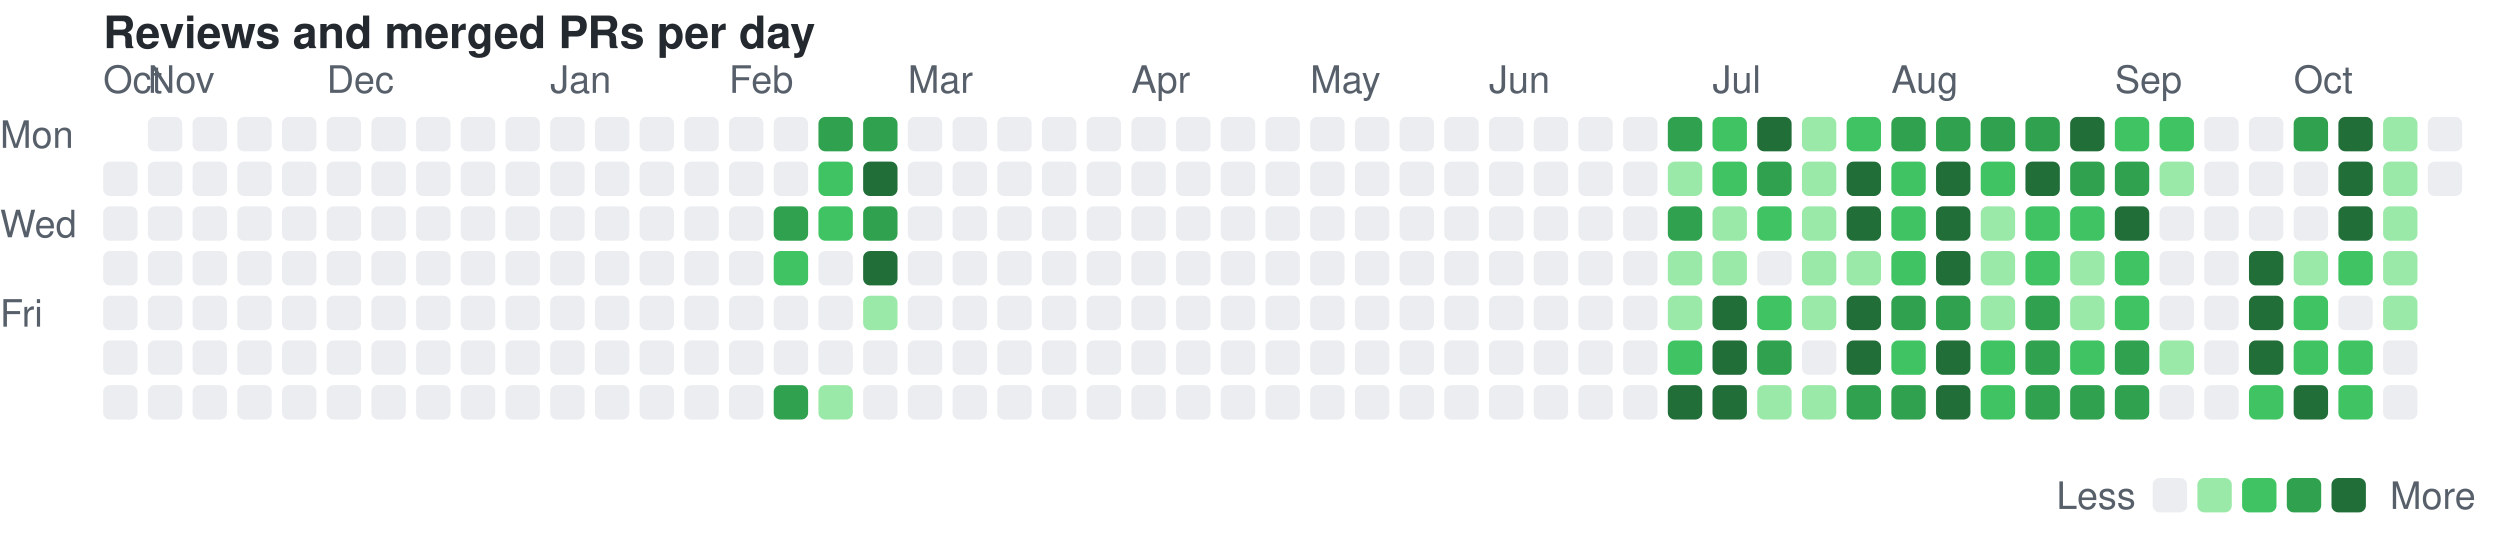
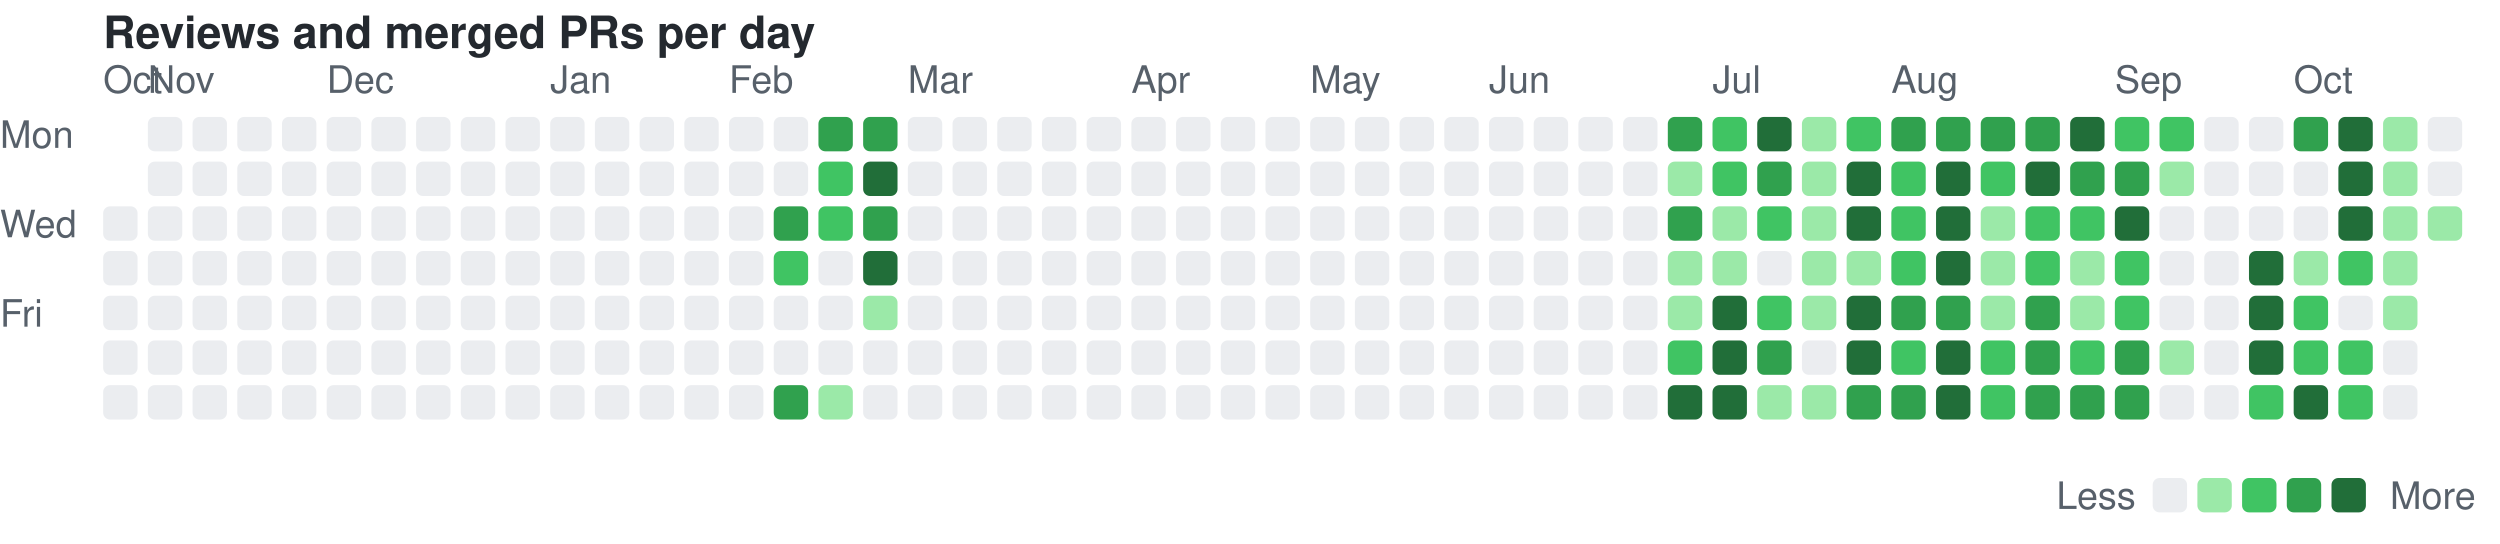
<svg xmlns="http://www.w3.org/2000/svg" width="727" height="158" viewBox="0 0 727 158" role="img" aria-label="Reviews and merged pull requests per day, last 12 months">
  <style>text{font:11px -apple-system,Segoe UI,Helvetica,Arial,sans-serif;fill:#57606a}.t{font-size:13px;font-weight:600;fill:#24292f}.l0{fill:#ebedf0}.l1{fill:#9be9a8}.l2{fill:#40c463}.l3{fill:#30a14e}.l4{fill:#216e39}@media (prefers-color-scheme:dark){text{fill:#8b949e}.t{fill:#e6edf3}.l0{fill:#161b22}.l1{fill:#0e4429}.l2{fill:#006d32}.l3{fill:#26a641}.l4{fill:#39d353}}</style>
  <text class="t" x="30" y="14">Reviews and merged PRs per day</text>
  <text x="30" y="27">Oct</text>
-   <rect class="l0" x="30" y="47" width="10" height="10" rx="2" />
  <rect class="l0" x="30" y="60" width="10" height="10" rx="2" />
  <rect class="l0" x="30" y="73" width="10" height="10" rx="2" />
  <rect class="l0" x="30" y="86" width="10" height="10" rx="2" />
  <rect class="l0" x="30" y="99" width="10" height="10" rx="2" />
  <rect class="l0" x="30" y="112" width="10" height="10" rx="2" />
  <text x="43" y="27">Nov</text>
  <rect class="l0" x="43" y="34" width="10" height="10" rx="2" />
  <rect class="l0" x="43" y="47" width="10" height="10" rx="2" />
  <rect class="l0" x="43" y="60" width="10" height="10" rx="2" />
  <rect class="l0" x="43" y="73" width="10" height="10" rx="2" />
  <rect class="l0" x="43" y="86" width="10" height="10" rx="2" />
  <rect class="l0" x="43" y="99" width="10" height="10" rx="2" />
  <rect class="l0" x="43" y="112" width="10" height="10" rx="2" />
  <rect class="l0" x="56" y="34" width="10" height="10" rx="2" />
  <rect class="l0" x="56" y="47" width="10" height="10" rx="2" />
  <rect class="l0" x="56" y="60" width="10" height="10" rx="2" />
  <rect class="l0" x="56" y="73" width="10" height="10" rx="2" />
  <rect class="l0" x="56" y="86" width="10" height="10" rx="2" />
  <rect class="l0" x="56" y="99" width="10" height="10" rx="2" />
  <rect class="l0" x="56" y="112" width="10" height="10" rx="2" />
  <rect class="l0" x="69" y="34" width="10" height="10" rx="2" />
  <rect class="l0" x="69" y="47" width="10" height="10" rx="2" />
  <rect class="l0" x="69" y="60" width="10" height="10" rx="2" />
  <rect class="l0" x="69" y="73" width="10" height="10" rx="2" />
  <rect class="l0" x="69" y="86" width="10" height="10" rx="2" />
  <rect class="l0" x="69" y="99" width="10" height="10" rx="2" />
  <rect class="l0" x="69" y="112" width="10" height="10" rx="2" />
  <rect class="l0" x="82" y="34" width="10" height="10" rx="2" />
  <rect class="l0" x="82" y="47" width="10" height="10" rx="2" />
  <rect class="l0" x="82" y="60" width="10" height="10" rx="2" />
  <rect class="l0" x="82" y="73" width="10" height="10" rx="2" />
  <rect class="l0" x="82" y="86" width="10" height="10" rx="2" />
  <rect class="l0" x="82" y="99" width="10" height="10" rx="2" />
  <rect class="l0" x="82" y="112" width="10" height="10" rx="2" />
  <text x="95" y="27">Dec</text>
  <rect class="l0" x="95" y="34" width="10" height="10" rx="2" />
  <rect class="l0" x="95" y="47" width="10" height="10" rx="2" />
  <rect class="l0" x="95" y="60" width="10" height="10" rx="2" />
  <rect class="l0" x="95" y="73" width="10" height="10" rx="2" />
  <rect class="l0" x="95" y="86" width="10" height="10" rx="2" />
  <rect class="l0" x="95" y="99" width="10" height="10" rx="2" />
  <rect class="l0" x="95" y="112" width="10" height="10" rx="2" />
  <rect class="l0" x="108" y="34" width="10" height="10" rx="2" />
  <rect class="l0" x="108" y="47" width="10" height="10" rx="2" />
  <rect class="l0" x="108" y="60" width="10" height="10" rx="2" />
  <rect class="l0" x="108" y="73" width="10" height="10" rx="2" />
  <rect class="l0" x="108" y="86" width="10" height="10" rx="2" />
  <rect class="l0" x="108" y="99" width="10" height="10" rx="2" />
  <rect class="l0" x="108" y="112" width="10" height="10" rx="2" />
  <rect class="l0" x="121" y="34" width="10" height="10" rx="2" />
  <rect class="l0" x="121" y="47" width="10" height="10" rx="2" />
  <rect class="l0" x="121" y="60" width="10" height="10" rx="2" />
  <rect class="l0" x="121" y="73" width="10" height="10" rx="2" />
  <rect class="l0" x="121" y="86" width="10" height="10" rx="2" />
  <rect class="l0" x="121" y="99" width="10" height="10" rx="2" />
  <rect class="l0" x="121" y="112" width="10" height="10" rx="2" />
  <rect class="l0" x="134" y="34" width="10" height="10" rx="2" />
  <rect class="l0" x="134" y="47" width="10" height="10" rx="2" />
  <rect class="l0" x="134" y="60" width="10" height="10" rx="2" />
  <rect class="l0" x="134" y="73" width="10" height="10" rx="2" />
  <rect class="l0" x="134" y="86" width="10" height="10" rx="2" />
  <rect class="l0" x="134" y="99" width="10" height="10" rx="2" />
  <rect class="l0" x="134" y="112" width="10" height="10" rx="2" />
  <rect class="l0" x="147" y="34" width="10" height="10" rx="2" />
  <rect class="l0" x="147" y="47" width="10" height="10" rx="2" />
  <rect class="l0" x="147" y="60" width="10" height="10" rx="2" />
  <rect class="l0" x="147" y="73" width="10" height="10" rx="2" />
  <rect class="l0" x="147" y="86" width="10" height="10" rx="2" />
  <rect class="l0" x="147" y="99" width="10" height="10" rx="2" />
  <rect class="l0" x="147" y="112" width="10" height="10" rx="2" />
  <text x="160" y="27">Jan</text>
  <rect class="l0" x="160" y="34" width="10" height="10" rx="2" />
  <rect class="l0" x="160" y="47" width="10" height="10" rx="2" />
  <rect class="l0" x="160" y="60" width="10" height="10" rx="2" />
  <rect class="l0" x="160" y="73" width="10" height="10" rx="2" />
  <rect class="l0" x="160" y="86" width="10" height="10" rx="2" />
  <rect class="l0" x="160" y="99" width="10" height="10" rx="2" />
  <rect class="l0" x="160" y="112" width="10" height="10" rx="2" />
  <rect class="l0" x="173" y="34" width="10" height="10" rx="2" />
  <rect class="l0" x="173" y="47" width="10" height="10" rx="2" />
  <rect class="l0" x="173" y="60" width="10" height="10" rx="2" />
  <rect class="l0" x="173" y="73" width="10" height="10" rx="2" />
  <rect class="l0" x="173" y="86" width="10" height="10" rx="2" />
  <rect class="l0" x="173" y="99" width="10" height="10" rx="2" />
  <rect class="l0" x="173" y="112" width="10" height="10" rx="2" />
  <rect class="l0" x="186" y="34" width="10" height="10" rx="2" />
  <rect class="l0" x="186" y="47" width="10" height="10" rx="2" />
  <rect class="l0" x="186" y="60" width="10" height="10" rx="2" />
  <rect class="l0" x="186" y="73" width="10" height="10" rx="2" />
  <rect class="l0" x="186" y="86" width="10" height="10" rx="2" />
  <rect class="l0" x="186" y="99" width="10" height="10" rx="2" />
  <rect class="l0" x="186" y="112" width="10" height="10" rx="2" />
  <rect class="l0" x="199" y="34" width="10" height="10" rx="2" />
  <rect class="l0" x="199" y="47" width="10" height="10" rx="2" />
  <rect class="l0" x="199" y="60" width="10" height="10" rx="2" />
  <rect class="l0" x="199" y="73" width="10" height="10" rx="2" />
  <rect class="l0" x="199" y="86" width="10" height="10" rx="2" />
  <rect class="l0" x="199" y="99" width="10" height="10" rx="2" />
  <rect class="l0" x="199" y="112" width="10" height="10" rx="2" />
  <text x="212" y="27">Feb</text>
  <rect class="l0" x="212" y="34" width="10" height="10" rx="2" />
  <rect class="l0" x="212" y="47" width="10" height="10" rx="2" />
  <rect class="l0" x="212" y="60" width="10" height="10" rx="2" />
  <rect class="l0" x="212" y="73" width="10" height="10" rx="2" />
  <rect class="l0" x="212" y="86" width="10" height="10" rx="2" />
  <rect class="l0" x="212" y="99" width="10" height="10" rx="2" />
  <rect class="l0" x="212" y="112" width="10" height="10" rx="2" />
  <rect class="l0" x="225" y="34" width="10" height="10" rx="2" />
  <rect class="l0" x="225" y="47" width="10" height="10" rx="2" />
  <rect class="l3" x="225" y="60" width="10" height="10" rx="2" />
  <rect class="l2" x="225" y="73" width="10" height="10" rx="2" />
  <rect class="l0" x="225" y="86" width="10" height="10" rx="2" />
  <rect class="l0" x="225" y="99" width="10" height="10" rx="2" />
  <rect class="l3" x="225" y="112" width="10" height="10" rx="2" />
  <rect class="l3" x="238" y="34" width="10" height="10" rx="2" />
  <rect class="l2" x="238" y="47" width="10" height="10" rx="2" />
  <rect class="l2" x="238" y="60" width="10" height="10" rx="2" />
  <rect class="l0" x="238" y="73" width="10" height="10" rx="2" />
  <rect class="l0" x="238" y="86" width="10" height="10" rx="2" />
  <rect class="l0" x="238" y="99" width="10" height="10" rx="2" />
  <rect class="l1" x="238" y="112" width="10" height="10" rx="2" />
  <rect class="l3" x="251" y="34" width="10" height="10" rx="2" />
  <rect class="l4" x="251" y="47" width="10" height="10" rx="2" />
  <rect class="l3" x="251" y="60" width="10" height="10" rx="2" />
  <rect class="l4" x="251" y="73" width="10" height="10" rx="2" />
  <rect class="l1" x="251" y="86" width="10" height="10" rx="2" />
  <rect class="l0" x="251" y="99" width="10" height="10" rx="2" />
  <rect class="l0" x="251" y="112" width="10" height="10" rx="2" />
  <text x="264" y="27">Mar</text>
  <rect class="l0" x="264" y="34" width="10" height="10" rx="2" />
  <rect class="l0" x="264" y="47" width="10" height="10" rx="2" />
  <rect class="l0" x="264" y="60" width="10" height="10" rx="2" />
  <rect class="l0" x="264" y="73" width="10" height="10" rx="2" />
  <rect class="l0" x="264" y="86" width="10" height="10" rx="2" />
  <rect class="l0" x="264" y="99" width="10" height="10" rx="2" />
  <rect class="l0" x="264" y="112" width="10" height="10" rx="2" />
  <rect class="l0" x="277" y="34" width="10" height="10" rx="2" />
  <rect class="l0" x="277" y="47" width="10" height="10" rx="2" />
  <rect class="l0" x="277" y="60" width="10" height="10" rx="2" />
  <rect class="l0" x="277" y="73" width="10" height="10" rx="2" />
  <rect class="l0" x="277" y="86" width="10" height="10" rx="2" />
  <rect class="l0" x="277" y="99" width="10" height="10" rx="2" />
  <rect class="l0" x="277" y="112" width="10" height="10" rx="2" />
  <rect class="l0" x="290" y="34" width="10" height="10" rx="2" />
  <rect class="l0" x="290" y="47" width="10" height="10" rx="2" />
  <rect class="l0" x="290" y="60" width="10" height="10" rx="2" />
  <rect class="l0" x="290" y="73" width="10" height="10" rx="2" />
  <rect class="l0" x="290" y="86" width="10" height="10" rx="2" />
  <rect class="l0" x="290" y="99" width="10" height="10" rx="2" />
  <rect class="l0" x="290" y="112" width="10" height="10" rx="2" />
  <rect class="l0" x="303" y="34" width="10" height="10" rx="2" />
  <rect class="l0" x="303" y="47" width="10" height="10" rx="2" />
  <rect class="l0" x="303" y="60" width="10" height="10" rx="2" />
  <rect class="l0" x="303" y="73" width="10" height="10" rx="2" />
  <rect class="l0" x="303" y="86" width="10" height="10" rx="2" />
  <rect class="l0" x="303" y="99" width="10" height="10" rx="2" />
  <rect class="l0" x="303" y="112" width="10" height="10" rx="2" />
  <rect class="l0" x="316" y="34" width="10" height="10" rx="2" />
  <rect class="l0" x="316" y="47" width="10" height="10" rx="2" />
  <rect class="l0" x="316" y="60" width="10" height="10" rx="2" />
  <rect class="l0" x="316" y="73" width="10" height="10" rx="2" />
  <rect class="l0" x="316" y="86" width="10" height="10" rx="2" />
  <rect class="l0" x="316" y="99" width="10" height="10" rx="2" />
  <rect class="l0" x="316" y="112" width="10" height="10" rx="2" />
  <text x="329" y="27">Apr</text>
  <rect class="l0" x="329" y="34" width="10" height="10" rx="2" />
  <rect class="l0" x="329" y="47" width="10" height="10" rx="2" />
  <rect class="l0" x="329" y="60" width="10" height="10" rx="2" />
  <rect class="l0" x="329" y="73" width="10" height="10" rx="2" />
  <rect class="l0" x="329" y="86" width="10" height="10" rx="2" />
  <rect class="l0" x="329" y="99" width="10" height="10" rx="2" />
  <rect class="l0" x="329" y="112" width="10" height="10" rx="2" />
  <rect class="l0" x="342" y="34" width="10" height="10" rx="2" />
  <rect class="l0" x="342" y="47" width="10" height="10" rx="2" />
  <rect class="l0" x="342" y="60" width="10" height="10" rx="2" />
  <rect class="l0" x="342" y="73" width="10" height="10" rx="2" />
  <rect class="l0" x="342" y="86" width="10" height="10" rx="2" />
  <rect class="l0" x="342" y="99" width="10" height="10" rx="2" />
  <rect class="l0" x="342" y="112" width="10" height="10" rx="2" />
  <rect class="l0" x="355" y="34" width="10" height="10" rx="2" />
  <rect class="l0" x="355" y="47" width="10" height="10" rx="2" />
  <rect class="l0" x="355" y="60" width="10" height="10" rx="2" />
  <rect class="l0" x="355" y="73" width="10" height="10" rx="2" />
  <rect class="l0" x="355" y="86" width="10" height="10" rx="2" />
  <rect class="l0" x="355" y="99" width="10" height="10" rx="2" />
  <rect class="l0" x="355" y="112" width="10" height="10" rx="2" />
  <rect class="l0" x="368" y="34" width="10" height="10" rx="2" />
  <rect class="l0" x="368" y="47" width="10" height="10" rx="2" />
  <rect class="l0" x="368" y="60" width="10" height="10" rx="2" />
  <rect class="l0" x="368" y="73" width="10" height="10" rx="2" />
  <rect class="l0" x="368" y="86" width="10" height="10" rx="2" />
  <rect class="l0" x="368" y="99" width="10" height="10" rx="2" />
  <rect class="l0" x="368" y="112" width="10" height="10" rx="2" />
  <text x="381" y="27">May</text>
  <rect class="l0" x="381" y="34" width="10" height="10" rx="2" />
  <rect class="l0" x="381" y="47" width="10" height="10" rx="2" />
  <rect class="l0" x="381" y="60" width="10" height="10" rx="2" />
  <rect class="l0" x="381" y="73" width="10" height="10" rx="2" />
  <rect class="l0" x="381" y="86" width="10" height="10" rx="2" />
  <rect class="l0" x="381" y="99" width="10" height="10" rx="2" />
  <rect class="l0" x="381" y="112" width="10" height="10" rx="2" />
  <rect class="l0" x="394" y="34" width="10" height="10" rx="2" />
  <rect class="l0" x="394" y="47" width="10" height="10" rx="2" />
  <rect class="l0" x="394" y="60" width="10" height="10" rx="2" />
  <rect class="l0" x="394" y="73" width="10" height="10" rx="2" />
  <rect class="l0" x="394" y="86" width="10" height="10" rx="2" />
  <rect class="l0" x="394" y="99" width="10" height="10" rx="2" />
  <rect class="l0" x="394" y="112" width="10" height="10" rx="2" />
  <rect class="l0" x="407" y="34" width="10" height="10" rx="2" />
  <rect class="l0" x="407" y="47" width="10" height="10" rx="2" />
  <rect class="l0" x="407" y="60" width="10" height="10" rx="2" />
  <rect class="l0" x="407" y="73" width="10" height="10" rx="2" />
  <rect class="l0" x="407" y="86" width="10" height="10" rx="2" />
  <rect class="l0" x="407" y="99" width="10" height="10" rx="2" />
  <rect class="l0" x="407" y="112" width="10" height="10" rx="2" />
  <rect class="l0" x="420" y="34" width="10" height="10" rx="2" />
  <rect class="l0" x="420" y="47" width="10" height="10" rx="2" />
  <rect class="l0" x="420" y="60" width="10" height="10" rx="2" />
  <rect class="l0" x="420" y="73" width="10" height="10" rx="2" />
  <rect class="l0" x="420" y="86" width="10" height="10" rx="2" />
  <rect class="l0" x="420" y="99" width="10" height="10" rx="2" />
  <rect class="l0" x="420" y="112" width="10" height="10" rx="2" />
  <text x="433" y="27">Jun</text>
  <rect class="l0" x="433" y="34" width="10" height="10" rx="2" />
  <rect class="l0" x="433" y="47" width="10" height="10" rx="2" />
  <rect class="l0" x="433" y="60" width="10" height="10" rx="2" />
  <rect class="l0" x="433" y="73" width="10" height="10" rx="2" />
  <rect class="l0" x="433" y="86" width="10" height="10" rx="2" />
  <rect class="l0" x="433" y="99" width="10" height="10" rx="2" />
  <rect class="l0" x="433" y="112" width="10" height="10" rx="2" />
  <rect class="l0" x="446" y="34" width="10" height="10" rx="2" />
  <rect class="l0" x="446" y="47" width="10" height="10" rx="2" />
  <rect class="l0" x="446" y="60" width="10" height="10" rx="2" />
  <rect class="l0" x="446" y="73" width="10" height="10" rx="2" />
  <rect class="l0" x="446" y="86" width="10" height="10" rx="2" />
  <rect class="l0" x="446" y="99" width="10" height="10" rx="2" />
  <rect class="l0" x="446" y="112" width="10" height="10" rx="2" />
  <rect class="l0" x="459" y="34" width="10" height="10" rx="2" />
  <rect class="l0" x="459" y="47" width="10" height="10" rx="2" />
  <rect class="l0" x="459" y="60" width="10" height="10" rx="2" />
  <rect class="l0" x="459" y="73" width="10" height="10" rx="2" />
  <rect class="l0" x="459" y="86" width="10" height="10" rx="2" />
  <rect class="l0" x="459" y="99" width="10" height="10" rx="2" />
  <rect class="l0" x="459" y="112" width="10" height="10" rx="2" />
  <rect class="l0" x="472" y="34" width="10" height="10" rx="2" />
  <rect class="l0" x="472" y="47" width="10" height="10" rx="2" />
  <rect class="l0" x="472" y="60" width="10" height="10" rx="2" />
  <rect class="l0" x="472" y="73" width="10" height="10" rx="2" />
  <rect class="l0" x="472" y="86" width="10" height="10" rx="2" />
  <rect class="l0" x="472" y="99" width="10" height="10" rx="2" />
  <rect class="l0" x="472" y="112" width="10" height="10" rx="2" />
  <rect class="l3" x="485" y="34" width="10" height="10" rx="2" />
  <rect class="l1" x="485" y="47" width="10" height="10" rx="2" />
  <rect class="l3" x="485" y="60" width="10" height="10" rx="2" />
  <rect class="l1" x="485" y="73" width="10" height="10" rx="2" />
  <rect class="l1" x="485" y="86" width="10" height="10" rx="2" />
  <rect class="l2" x="485" y="99" width="10" height="10" rx="2" />
  <rect class="l4" x="485" y="112" width="10" height="10" rx="2" />
  <text x="498" y="27">Jul</text>
  <rect class="l2" x="498" y="34" width="10" height="10" rx="2" />
  <rect class="l2" x="498" y="47" width="10" height="10" rx="2" />
  <rect class="l1" x="498" y="60" width="10" height="10" rx="2" />
  <rect class="l1" x="498" y="73" width="10" height="10" rx="2" />
  <rect class="l4" x="498" y="86" width="10" height="10" rx="2" />
  <rect class="l4" x="498" y="99" width="10" height="10" rx="2" />
  <rect class="l4" x="498" y="112" width="10" height="10" rx="2" />
  <rect class="l4" x="511" y="34" width="10" height="10" rx="2" />
  <rect class="l3" x="511" y="47" width="10" height="10" rx="2" />
  <rect class="l2" x="511" y="60" width="10" height="10" rx="2" />
  <rect class="l0" x="511" y="73" width="10" height="10" rx="2" />
  <rect class="l2" x="511" y="86" width="10" height="10" rx="2" />
  <rect class="l3" x="511" y="99" width="10" height="10" rx="2" />
  <rect class="l1" x="511" y="112" width="10" height="10" rx="2" />
  <rect class="l1" x="524" y="34" width="10" height="10" rx="2" />
  <rect class="l1" x="524" y="47" width="10" height="10" rx="2" />
  <rect class="l1" x="524" y="60" width="10" height="10" rx="2" />
  <rect class="l1" x="524" y="73" width="10" height="10" rx="2" />
  <rect class="l1" x="524" y="86" width="10" height="10" rx="2" />
  <rect class="l0" x="524" y="99" width="10" height="10" rx="2" />
  <rect class="l1" x="524" y="112" width="10" height="10" rx="2" />
  <rect class="l2" x="537" y="34" width="10" height="10" rx="2" />
  <rect class="l4" x="537" y="47" width="10" height="10" rx="2" />
  <rect class="l4" x="537" y="60" width="10" height="10" rx="2" />
  <rect class="l1" x="537" y="73" width="10" height="10" rx="2" />
  <rect class="l4" x="537" y="86" width="10" height="10" rx="2" />
  <rect class="l4" x="537" y="99" width="10" height="10" rx="2" />
  <rect class="l3" x="537" y="112" width="10" height="10" rx="2" />
  <text x="550" y="27">Aug</text>
  <rect class="l3" x="550" y="34" width="10" height="10" rx="2" />
  <rect class="l2" x="550" y="47" width="10" height="10" rx="2" />
  <rect class="l2" x="550" y="60" width="10" height="10" rx="2" />
  <rect class="l2" x="550" y="73" width="10" height="10" rx="2" />
  <rect class="l3" x="550" y="86" width="10" height="10" rx="2" />
  <rect class="l2" x="550" y="99" width="10" height="10" rx="2" />
  <rect class="l3" x="550" y="112" width="10" height="10" rx="2" />
  <rect class="l3" x="563" y="34" width="10" height="10" rx="2" />
  <rect class="l4" x="563" y="47" width="10" height="10" rx="2" />
  <rect class="l4" x="563" y="60" width="10" height="10" rx="2" />
  <rect class="l4" x="563" y="73" width="10" height="10" rx="2" />
  <rect class="l3" x="563" y="86" width="10" height="10" rx="2" />
  <rect class="l4" x="563" y="99" width="10" height="10" rx="2" />
  <rect class="l4" x="563" y="112" width="10" height="10" rx="2" />
  <rect class="l3" x="576" y="34" width="10" height="10" rx="2" />
  <rect class="l2" x="576" y="47" width="10" height="10" rx="2" />
  <rect class="l1" x="576" y="60" width="10" height="10" rx="2" />
  <rect class="l1" x="576" y="73" width="10" height="10" rx="2" />
  <rect class="l1" x="576" y="86" width="10" height="10" rx="2" />
  <rect class="l2" x="576" y="99" width="10" height="10" rx="2" />
  <rect class="l2" x="576" y="112" width="10" height="10" rx="2" />
  <rect class="l3" x="589" y="34" width="10" height="10" rx="2" />
  <rect class="l4" x="589" y="47" width="10" height="10" rx="2" />
  <rect class="l2" x="589" y="60" width="10" height="10" rx="2" />
  <rect class="l2" x="589" y="73" width="10" height="10" rx="2" />
  <rect class="l3" x="589" y="86" width="10" height="10" rx="2" />
  <rect class="l3" x="589" y="99" width="10" height="10" rx="2" />
  <rect class="l3" x="589" y="112" width="10" height="10" rx="2" />
  <rect class="l4" x="602" y="34" width="10" height="10" rx="2" />
  <rect class="l3" x="602" y="47" width="10" height="10" rx="2" />
  <rect class="l2" x="602" y="60" width="10" height="10" rx="2" />
  <rect class="l1" x="602" y="73" width="10" height="10" rx="2" />
  <rect class="l1" x="602" y="86" width="10" height="10" rx="2" />
  <rect class="l2" x="602" y="99" width="10" height="10" rx="2" />
  <rect class="l3" x="602" y="112" width="10" height="10" rx="2" />
  <text x="615" y="27">Sep</text>
  <rect class="l2" x="615" y="34" width="10" height="10" rx="2" />
  <rect class="l3" x="615" y="47" width="10" height="10" rx="2" />
  <rect class="l4" x="615" y="60" width="10" height="10" rx="2" />
  <rect class="l2" x="615" y="73" width="10" height="10" rx="2" />
  <rect class="l2" x="615" y="86" width="10" height="10" rx="2" />
  <rect class="l3" x="615" y="99" width="10" height="10" rx="2" />
  <rect class="l3" x="615" y="112" width="10" height="10" rx="2" />
  <rect class="l2" x="628" y="34" width="10" height="10" rx="2" />
  <rect class="l1" x="628" y="47" width="10" height="10" rx="2" />
  <rect class="l0" x="628" y="60" width="10" height="10" rx="2" />
  <rect class="l0" x="628" y="73" width="10" height="10" rx="2" />
  <rect class="l0" x="628" y="86" width="10" height="10" rx="2" />
  <rect class="l1" x="628" y="99" width="10" height="10" rx="2" />
  <rect class="l0" x="628" y="112" width="10" height="10" rx="2" />
  <rect class="l0" x="641" y="34" width="10" height="10" rx="2" />
  <rect class="l0" x="641" y="47" width="10" height="10" rx="2" />
  <rect class="l0" x="641" y="60" width="10" height="10" rx="2" />
  <rect class="l0" x="641" y="73" width="10" height="10" rx="2" />
  <rect class="l0" x="641" y="86" width="10" height="10" rx="2" />
  <rect class="l0" x="641" y="99" width="10" height="10" rx="2" />
  <rect class="l0" x="641" y="112" width="10" height="10" rx="2" />
  <rect class="l0" x="654" y="34" width="10" height="10" rx="2" />
  <rect class="l0" x="654" y="47" width="10" height="10" rx="2" />
  <rect class="l0" x="654" y="60" width="10" height="10" rx="2" />
  <rect class="l4" x="654" y="73" width="10" height="10" rx="2" />
  <rect class="l4" x="654" y="86" width="10" height="10" rx="2" />
  <rect class="l4" x="654" y="99" width="10" height="10" rx="2" />
  <rect class="l2" x="654" y="112" width="10" height="10" rx="2" />
  <text x="667" y="27">Oct</text>
  <rect class="l3" x="667" y="34" width="10" height="10" rx="2" />
  <rect class="l0" x="667" y="47" width="10" height="10" rx="2" />
  <rect class="l0" x="667" y="60" width="10" height="10" rx="2" />
  <rect class="l1" x="667" y="73" width="10" height="10" rx="2" />
  <rect class="l2" x="667" y="86" width="10" height="10" rx="2" />
  <rect class="l2" x="667" y="99" width="10" height="10" rx="2" />
  <rect class="l4" x="667" y="112" width="10" height="10" rx="2" />
  <rect class="l4" x="680" y="34" width="10" height="10" rx="2" />
  <rect class="l4" x="680" y="47" width="10" height="10" rx="2" />
  <rect class="l4" x="680" y="60" width="10" height="10" rx="2" />
  <rect class="l2" x="680" y="73" width="10" height="10" rx="2" />
  <rect class="l0" x="680" y="86" width="10" height="10" rx="2" />
  <rect class="l2" x="680" y="99" width="10" height="10" rx="2" />
  <rect class="l2" x="680" y="112" width="10" height="10" rx="2" />
  <rect class="l1" x="693" y="34" width="10" height="10" rx="2" />
  <rect class="l1" x="693" y="47" width="10" height="10" rx="2" />
  <rect class="l1" x="693" y="60" width="10" height="10" rx="2" />
  <rect class="l1" x="693" y="73" width="10" height="10" rx="2" />
  <rect class="l1" x="693" y="86" width="10" height="10" rx="2" />
  <rect class="l0" x="693" y="99" width="10" height="10" rx="2" />
  <rect class="l0" x="693" y="112" width="10" height="10" rx="2" />
  <rect class="l0" x="706" y="34" width="10" height="10" rx="2" />
  <rect class="l0" x="706" y="47" width="10" height="10" rx="2" />
+   <rect class="l1" x="706" y="60" width="10" height="10" rx="2" />
  <text x="0" y="43">Mon</text>
  <text x="0" y="69">Wed</text>
  <text x="0" y="95">Fri</text>
  <text x="598" y="148">Less</text>
  <rect class="l0" x="626" y="139" width="10" height="10" rx="2" />
  <rect class="l1" x="639" y="139" width="10" height="10" rx="2" />
  <rect class="l2" x="652" y="139" width="10" height="10" rx="2" />
  <rect class="l3" x="665" y="139" width="10" height="10" rx="2" />
  <rect class="l4" x="678" y="139" width="10" height="10" rx="2" />
  <text x="695" y="148">More</text>
</svg>
